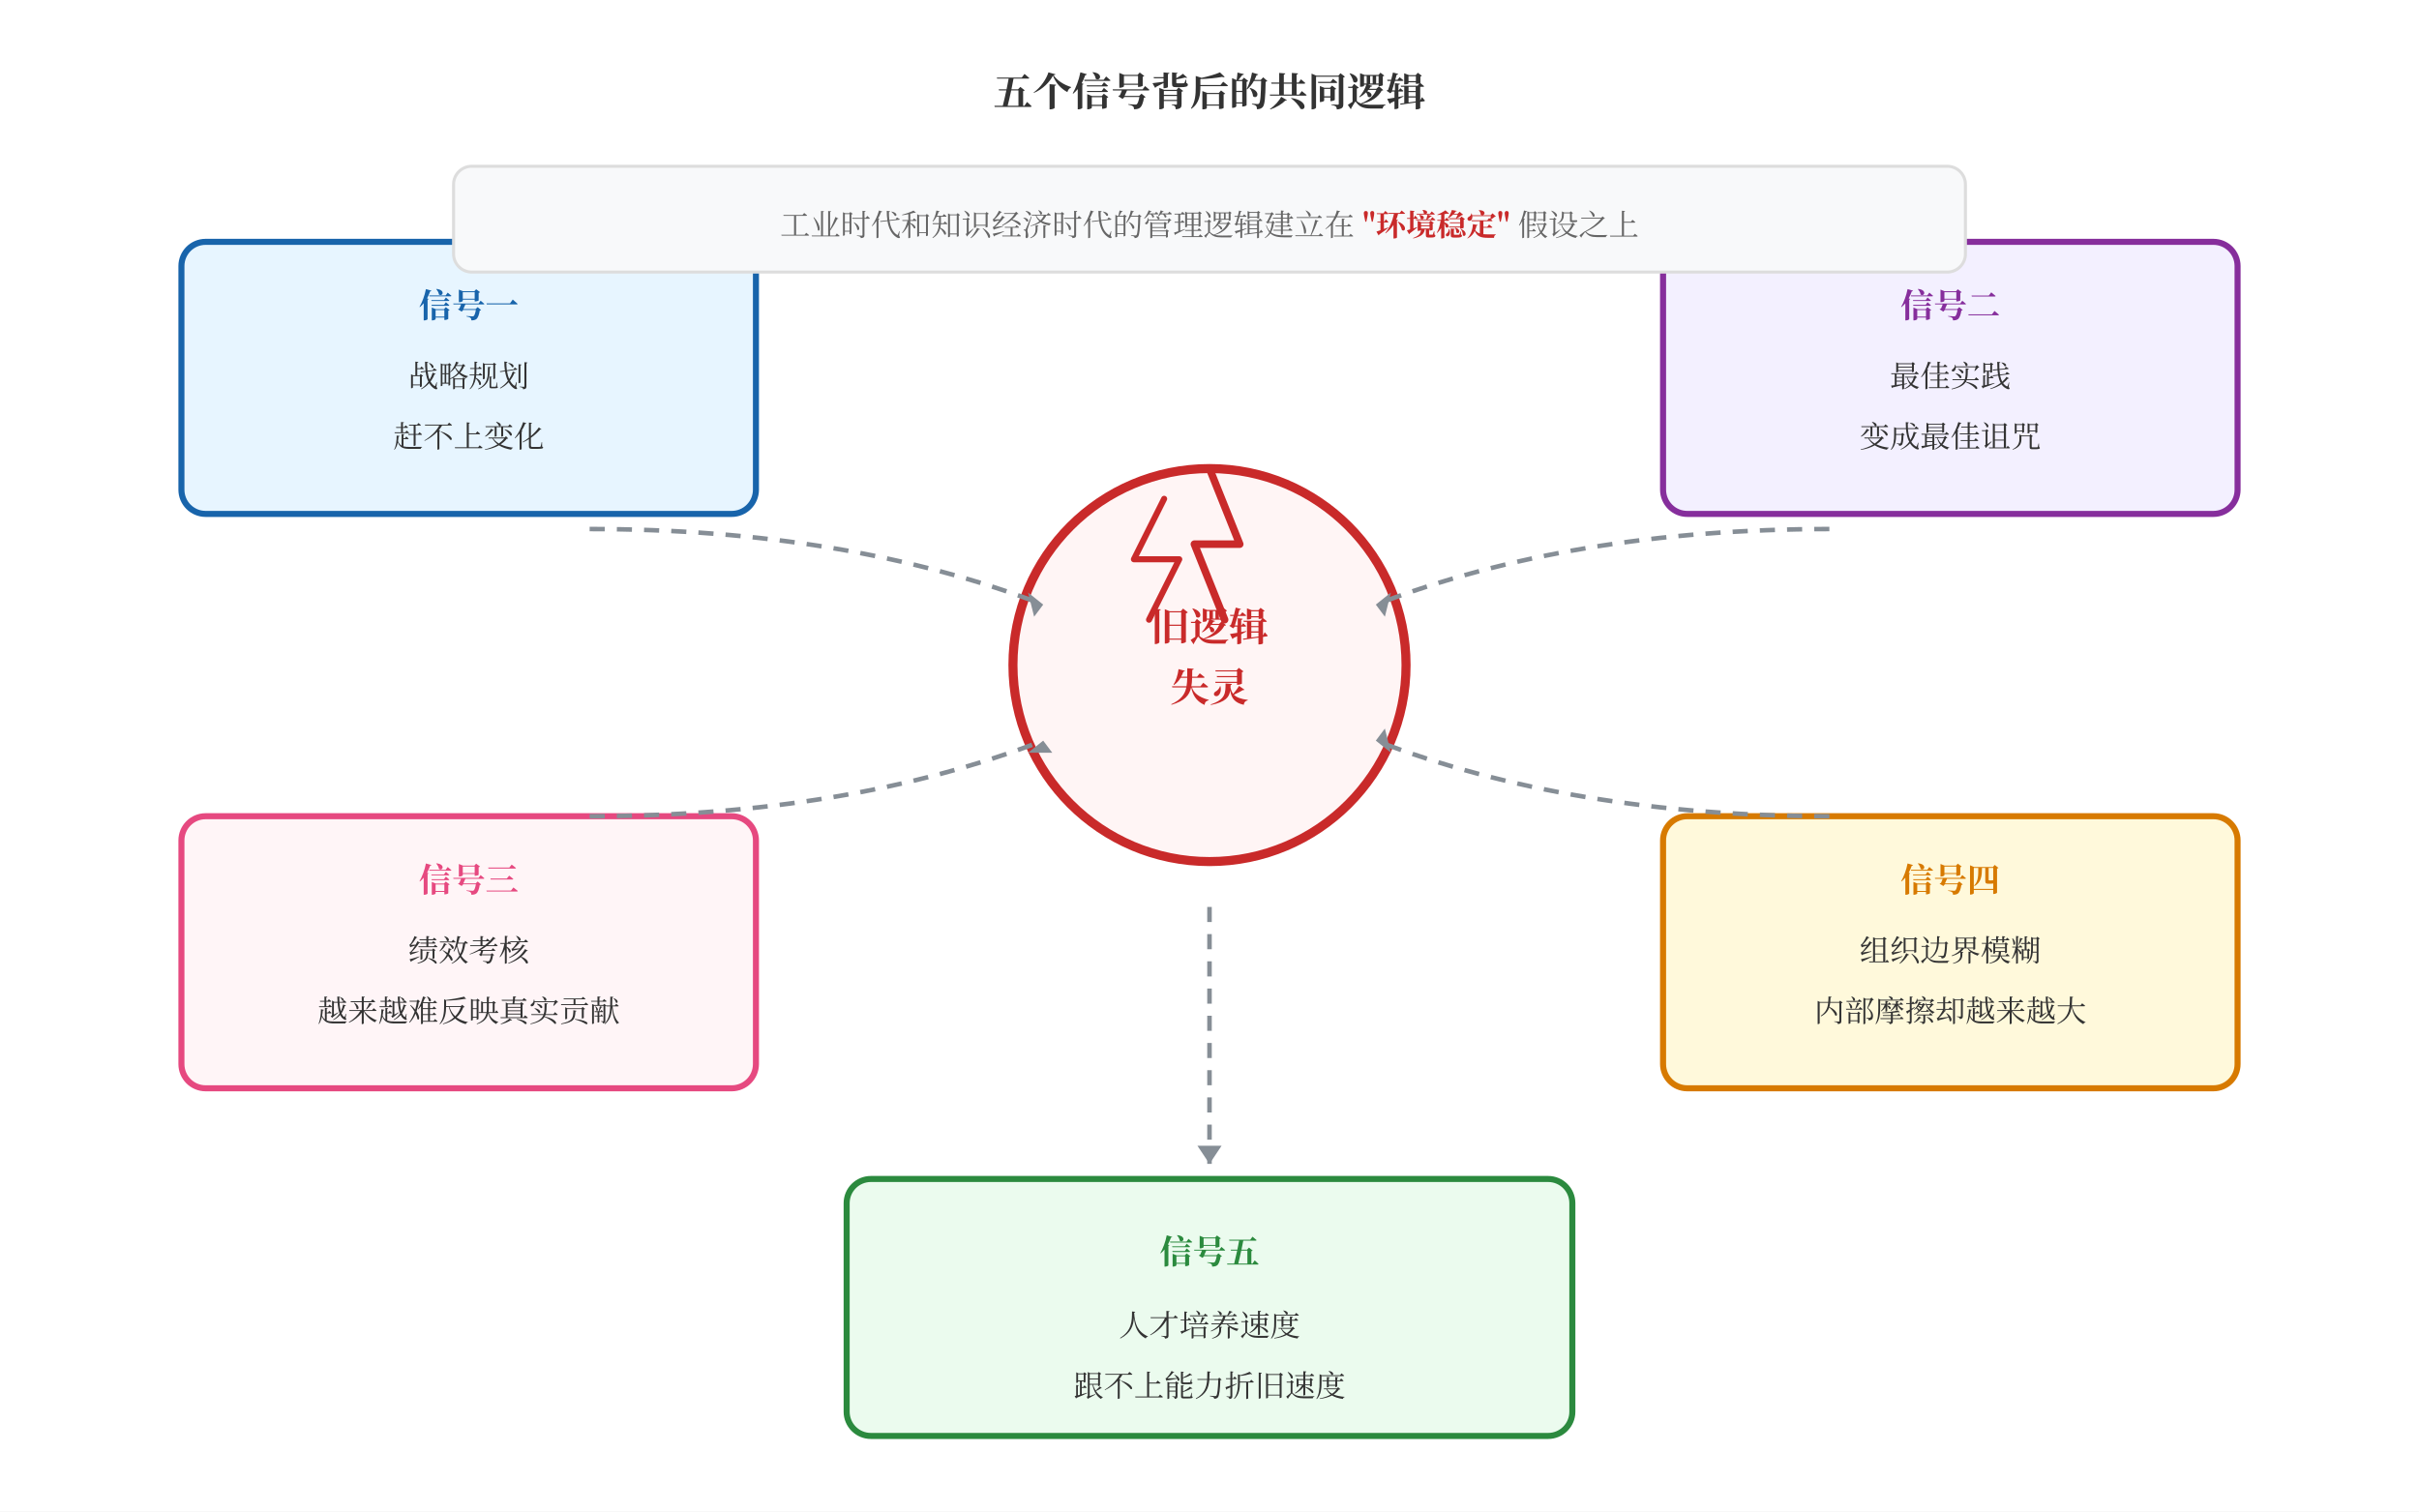
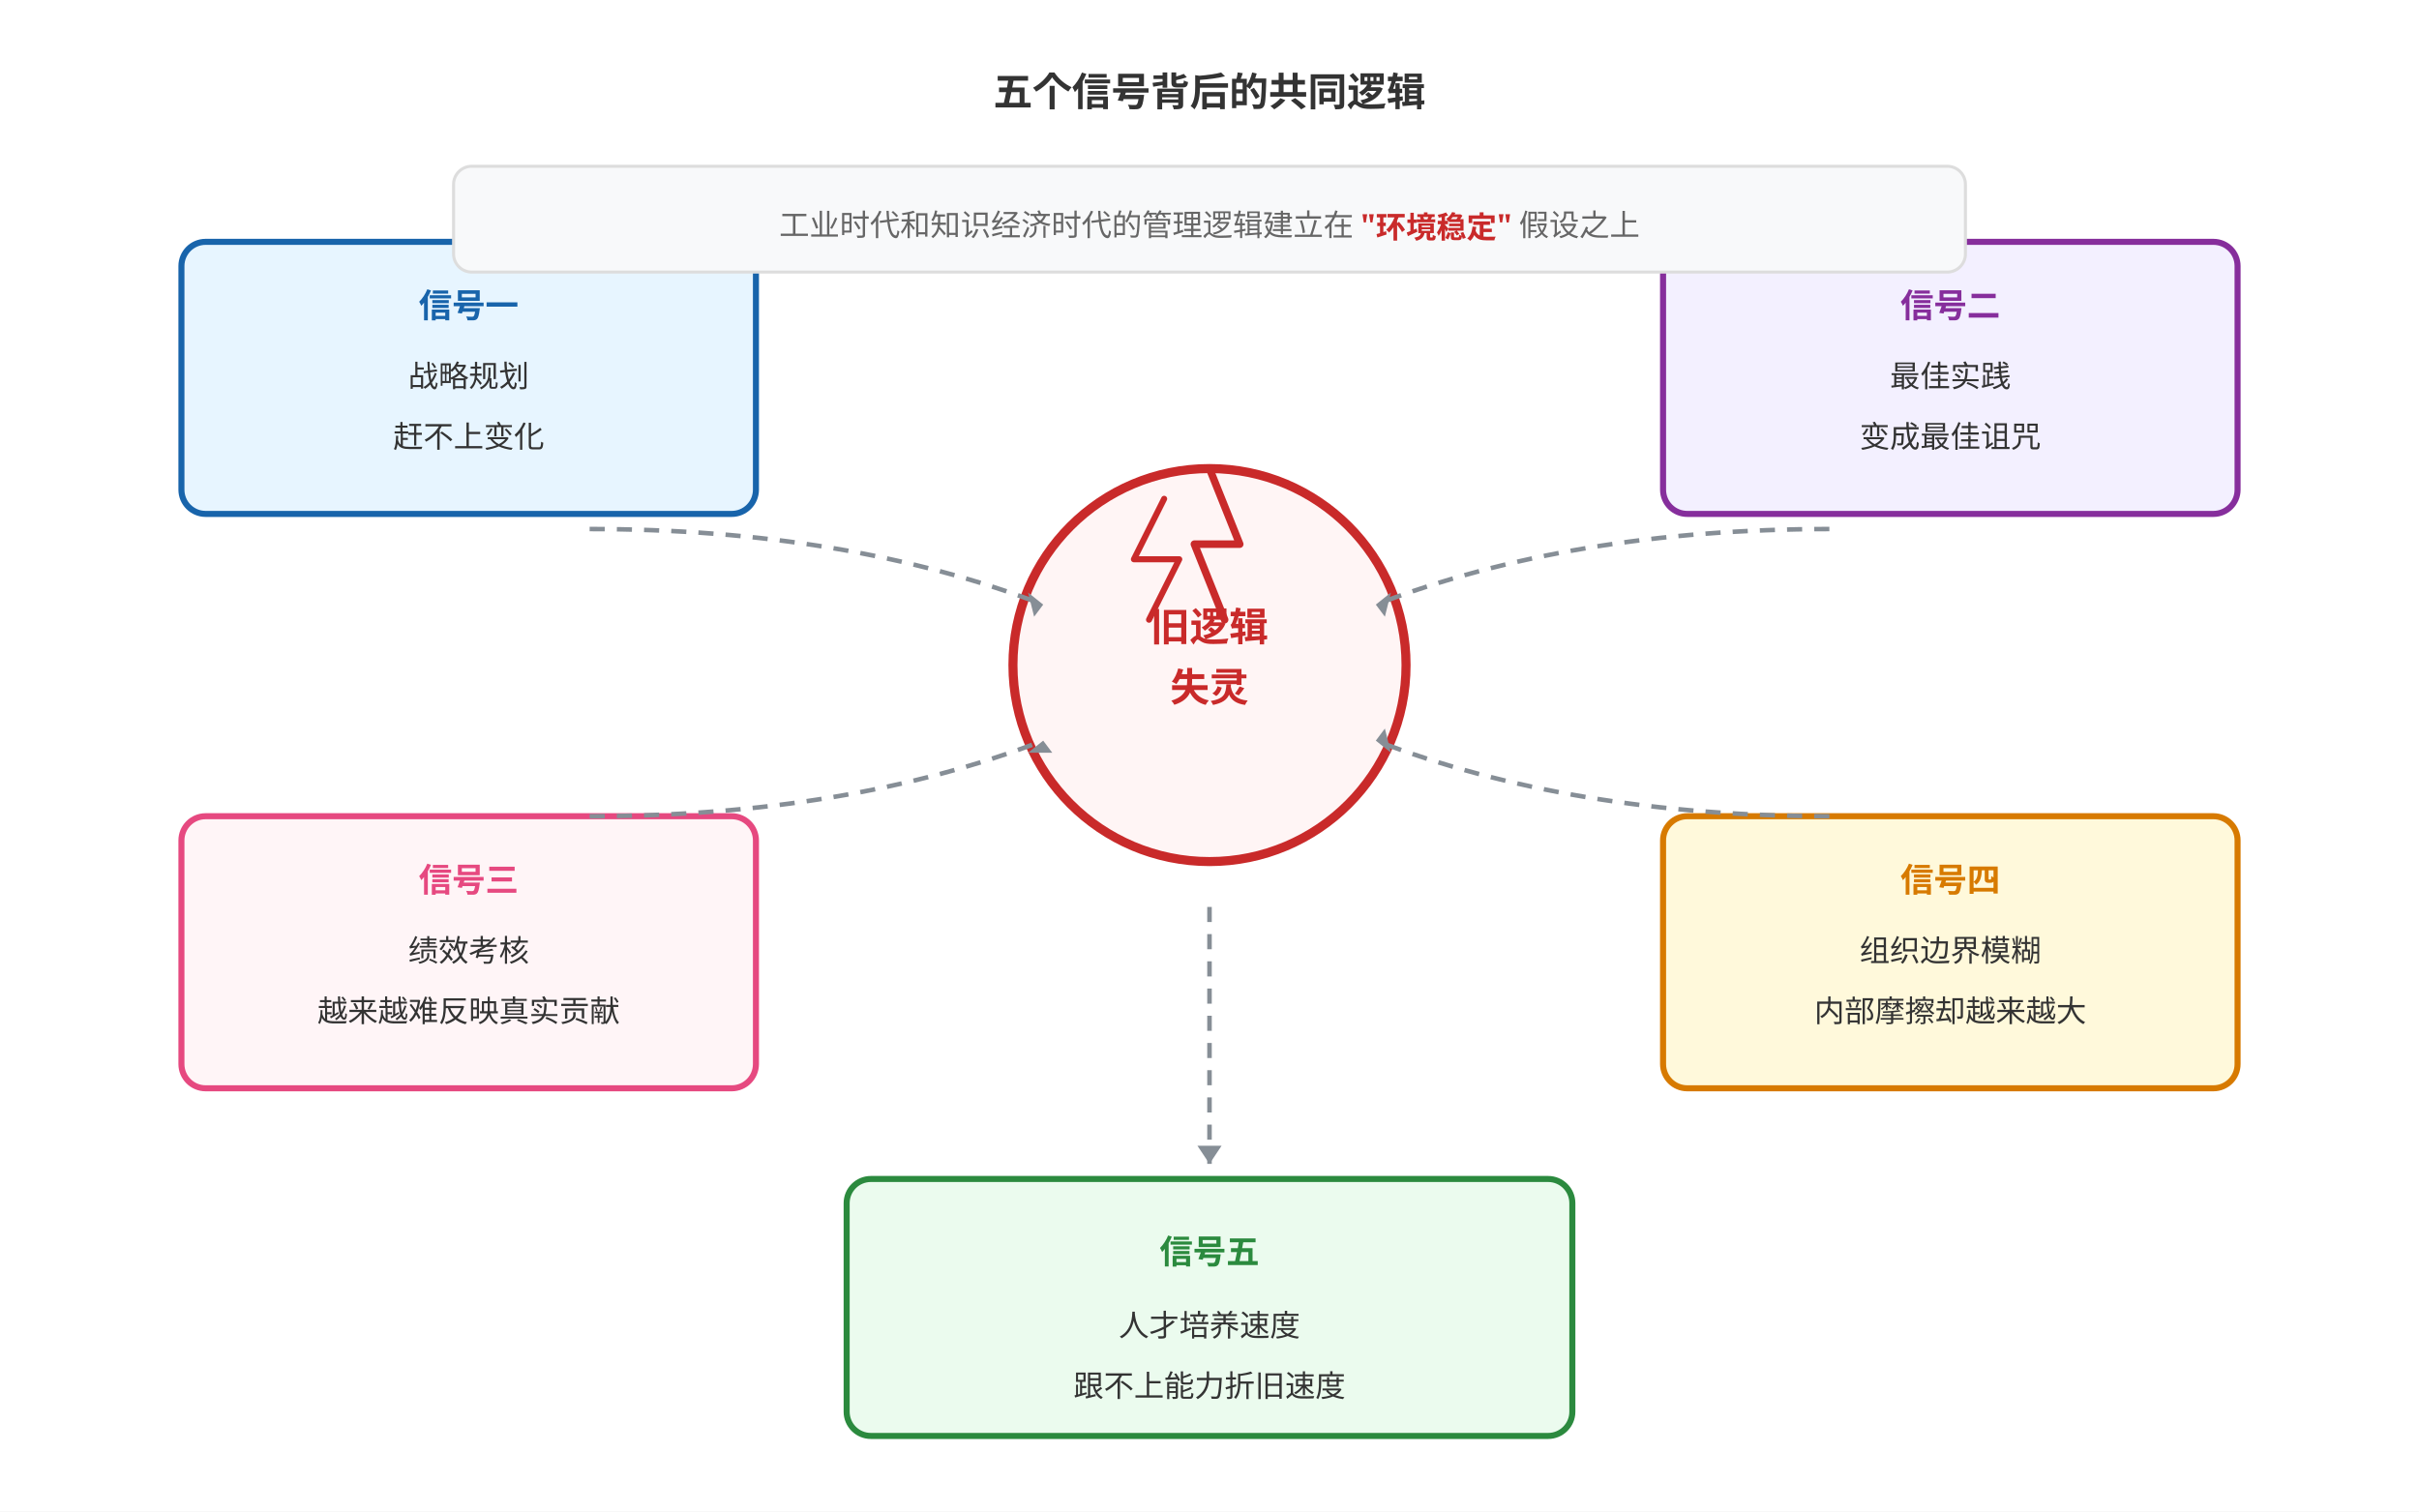
- <svg xmlns="http://www.w3.org/2000/svg" viewBox="0 0 800 500" style="font-family: 'Noto Serif CJK SC', serif; background: #fefefe;">
+ <svg xmlns="http://www.w3.org/2000/svg" viewBox="0 0 800 500" style="font-family: 'Songti SC', serif; background: #fefefe;">
  <rect width="800" height="500" fill="white" />
  <text x="400" y="35" text-anchor="middle" font-size="13" font-weight="bold" fill="#333">五个信号背后的共同逻辑</text>
  <circle cx="400" cy="220" r="65" fill="#fff5f5" stroke="#c92a2a" stroke-width="3" />
  <text x="400" y="212" text-anchor="middle" font-size="13" font-weight="bold" fill="#c92a2a">旧逻辑</text>
  <text x="400" y="232" text-anchor="middle" font-size="13" font-weight="bold" fill="#c92a2a">失灵</text>
  <path d="M400 155 L410 180 L395 180 L405 205" fill="none" stroke="#c92a2a" stroke-width="2.5" stroke-linecap="round" stroke-linejoin="round" />
  <path d="M385 165 L375 185 L390 185 L380 205" fill="none" stroke="#c92a2a" stroke-width="2" stroke-linecap="round" stroke-linejoin="round" />
  <rect x="60" y="80" width="190" height="90" rx="8" fill="#e7f5ff" stroke="#1864ab" stroke-width="2" />
  <text x="155" y="105" text-anchor="middle" font-size="11" font-weight="bold" fill="#1864ab">信号一</text>
  <text x="155" y="128" text-anchor="middle" font-size="10" fill="#333">战略规划</text>
  <text x="155" y="148" text-anchor="middle" font-size="10" fill="#333">赶不上变化</text>
  <path d="M195 175 Q280 175 345 200" fill="none" stroke="#868e96" stroke-width="1.5" stroke-dasharray="5,4" />
  <polygon points="345,200 340,196 342,204" fill="#868e96" />
  <rect x="550" y="80" width="190" height="90" rx="8" fill="#f3f0ff" stroke="#862e9c" stroke-width="2" />
  <text x="645" y="105" text-anchor="middle" font-size="11" font-weight="bold" fill="#862e9c">信号二</text>
  <text x="645" y="128" text-anchor="middle" font-size="10" fill="#333">最佳实践</text>
  <text x="645" y="148" text-anchor="middle" font-size="10" fill="#333">变成最佳诅咒</text>
  <path d="M605 175 Q520 175 455 200" fill="none" stroke="#868e96" stroke-width="1.5" stroke-dasharray="5,4" />
  <polygon points="455,200 460,196 458,204" fill="#868e96" />
  <rect x="60" y="270" width="190" height="90" rx="8" fill="#fff5f7" stroke="#e64980" stroke-width="2" />
  <text x="155" y="295" text-anchor="middle" font-size="11" font-weight="bold" fill="#e64980">信号三</text>
  <text x="155" y="318" text-anchor="middle" font-size="10" fill="#333">绩效考核</text>
  <text x="155" y="338" text-anchor="middle" font-size="10" fill="#333">越来越难反映真实贡献</text>
  <path d="M195 270 Q280 270 345 245" fill="none" stroke="#868e96" stroke-width="1.5" stroke-dasharray="5,4" />
  <polygon points="345,245 340,249 348,249" fill="#868e96" />
  <rect x="550" y="270" width="190" height="90" rx="8" fill="#fff9db" stroke="#d77a00" stroke-width="2" />
  <text x="645" y="295" text-anchor="middle" font-size="11" font-weight="bold" fill="#d77a00">信号四</text>
  <text x="645" y="318" text-anchor="middle" font-size="10" fill="#333">组织边界模糊</text>
  <text x="645" y="338" text-anchor="middle" font-size="10" fill="#333">内部摩擦却越来越大</text>
  <path d="M605 270 Q520 270 455 245" fill="none" stroke="#868e96" stroke-width="1.5" stroke-dasharray="5,4" />
  <polygon points="455,245 460,249 458,241" fill="#868e96" />
  <rect x="280" y="390" width="240" height="85" rx="8" fill="#ebfbee" stroke="#2b8a3e" stroke-width="2" />
  <text x="400" y="418" text-anchor="middle" font-size="11" font-weight="bold" fill="#2b8a3e">信号五</text>
  <text x="400" y="442" text-anchor="middle" font-size="10" fill="#333">人才培养速度</text>
  <text x="400" y="462" text-anchor="middle" font-size="10" fill="#333">跟不上能力折旧速度</text>
  <path d="M400 300 Q400 350 400 385" fill="none" stroke="#868e96" stroke-width="1.5" stroke-dasharray="5,4" />
  <polygon points="400,385 396,379 404,379" fill="#868e96" />
  <rect x="150" y="55" width="500" height="35" rx="6" fill="#f8f9fa" stroke="#ddd" stroke-width="1" />
  <text x="400" y="78" text-anchor="middle" font-size="10" fill="#666">
    工业时代和知识经济时代的管理逻辑建立在
    <tspan fill="#c92a2a" font-weight="bold">"环境稳定"</tspan>
    假设之上
  </text>
</svg>
